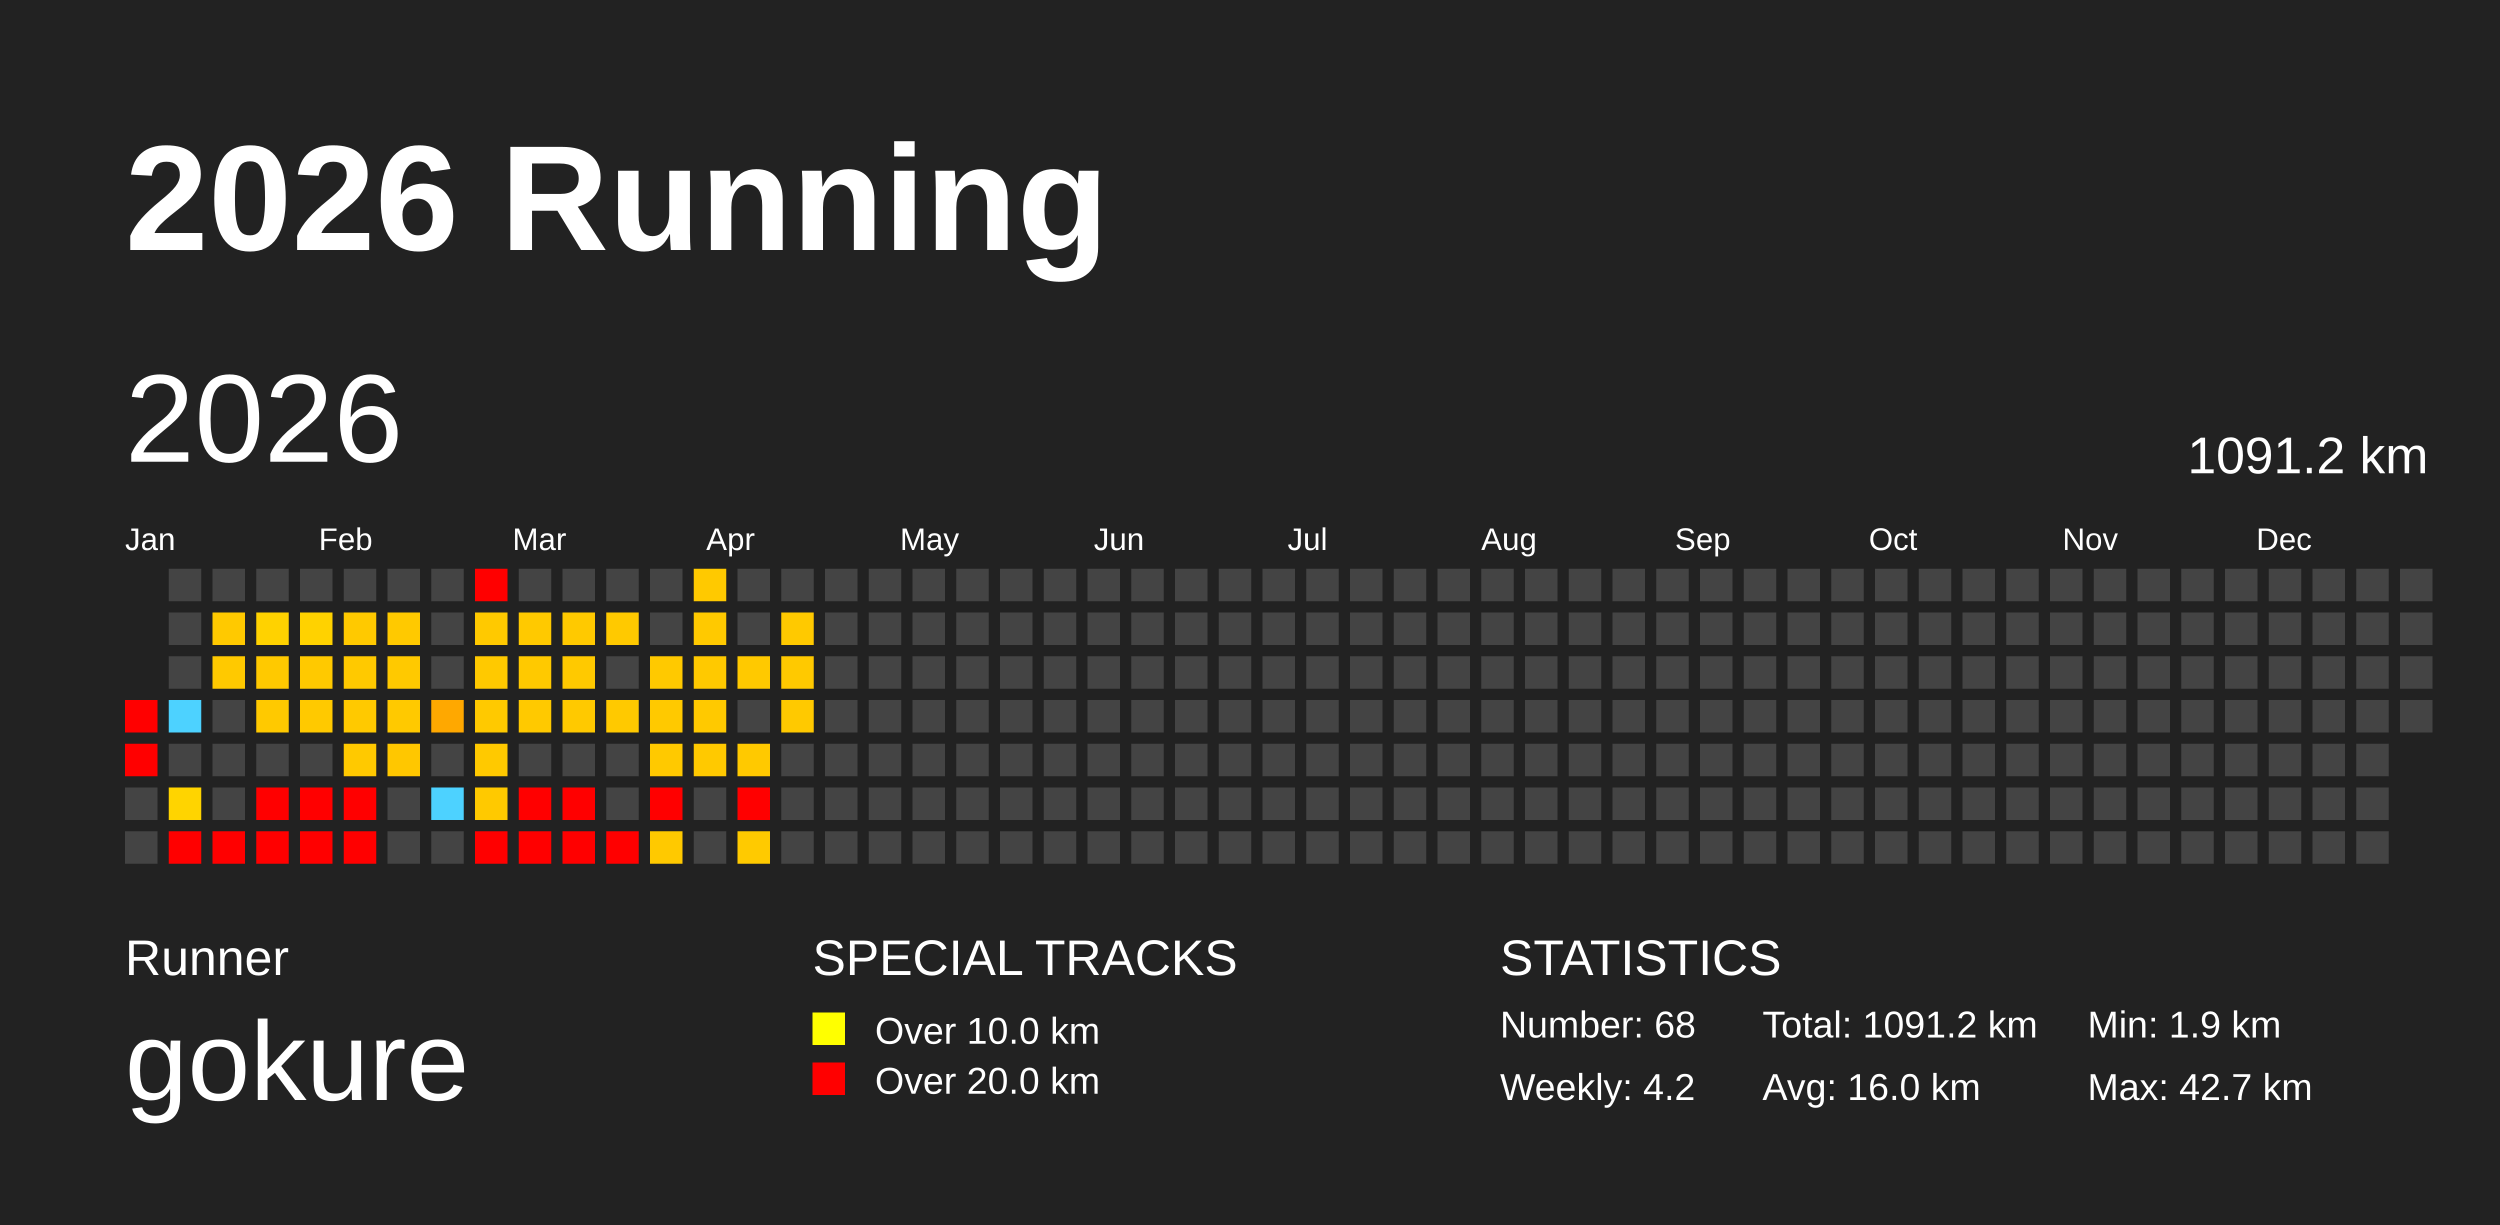
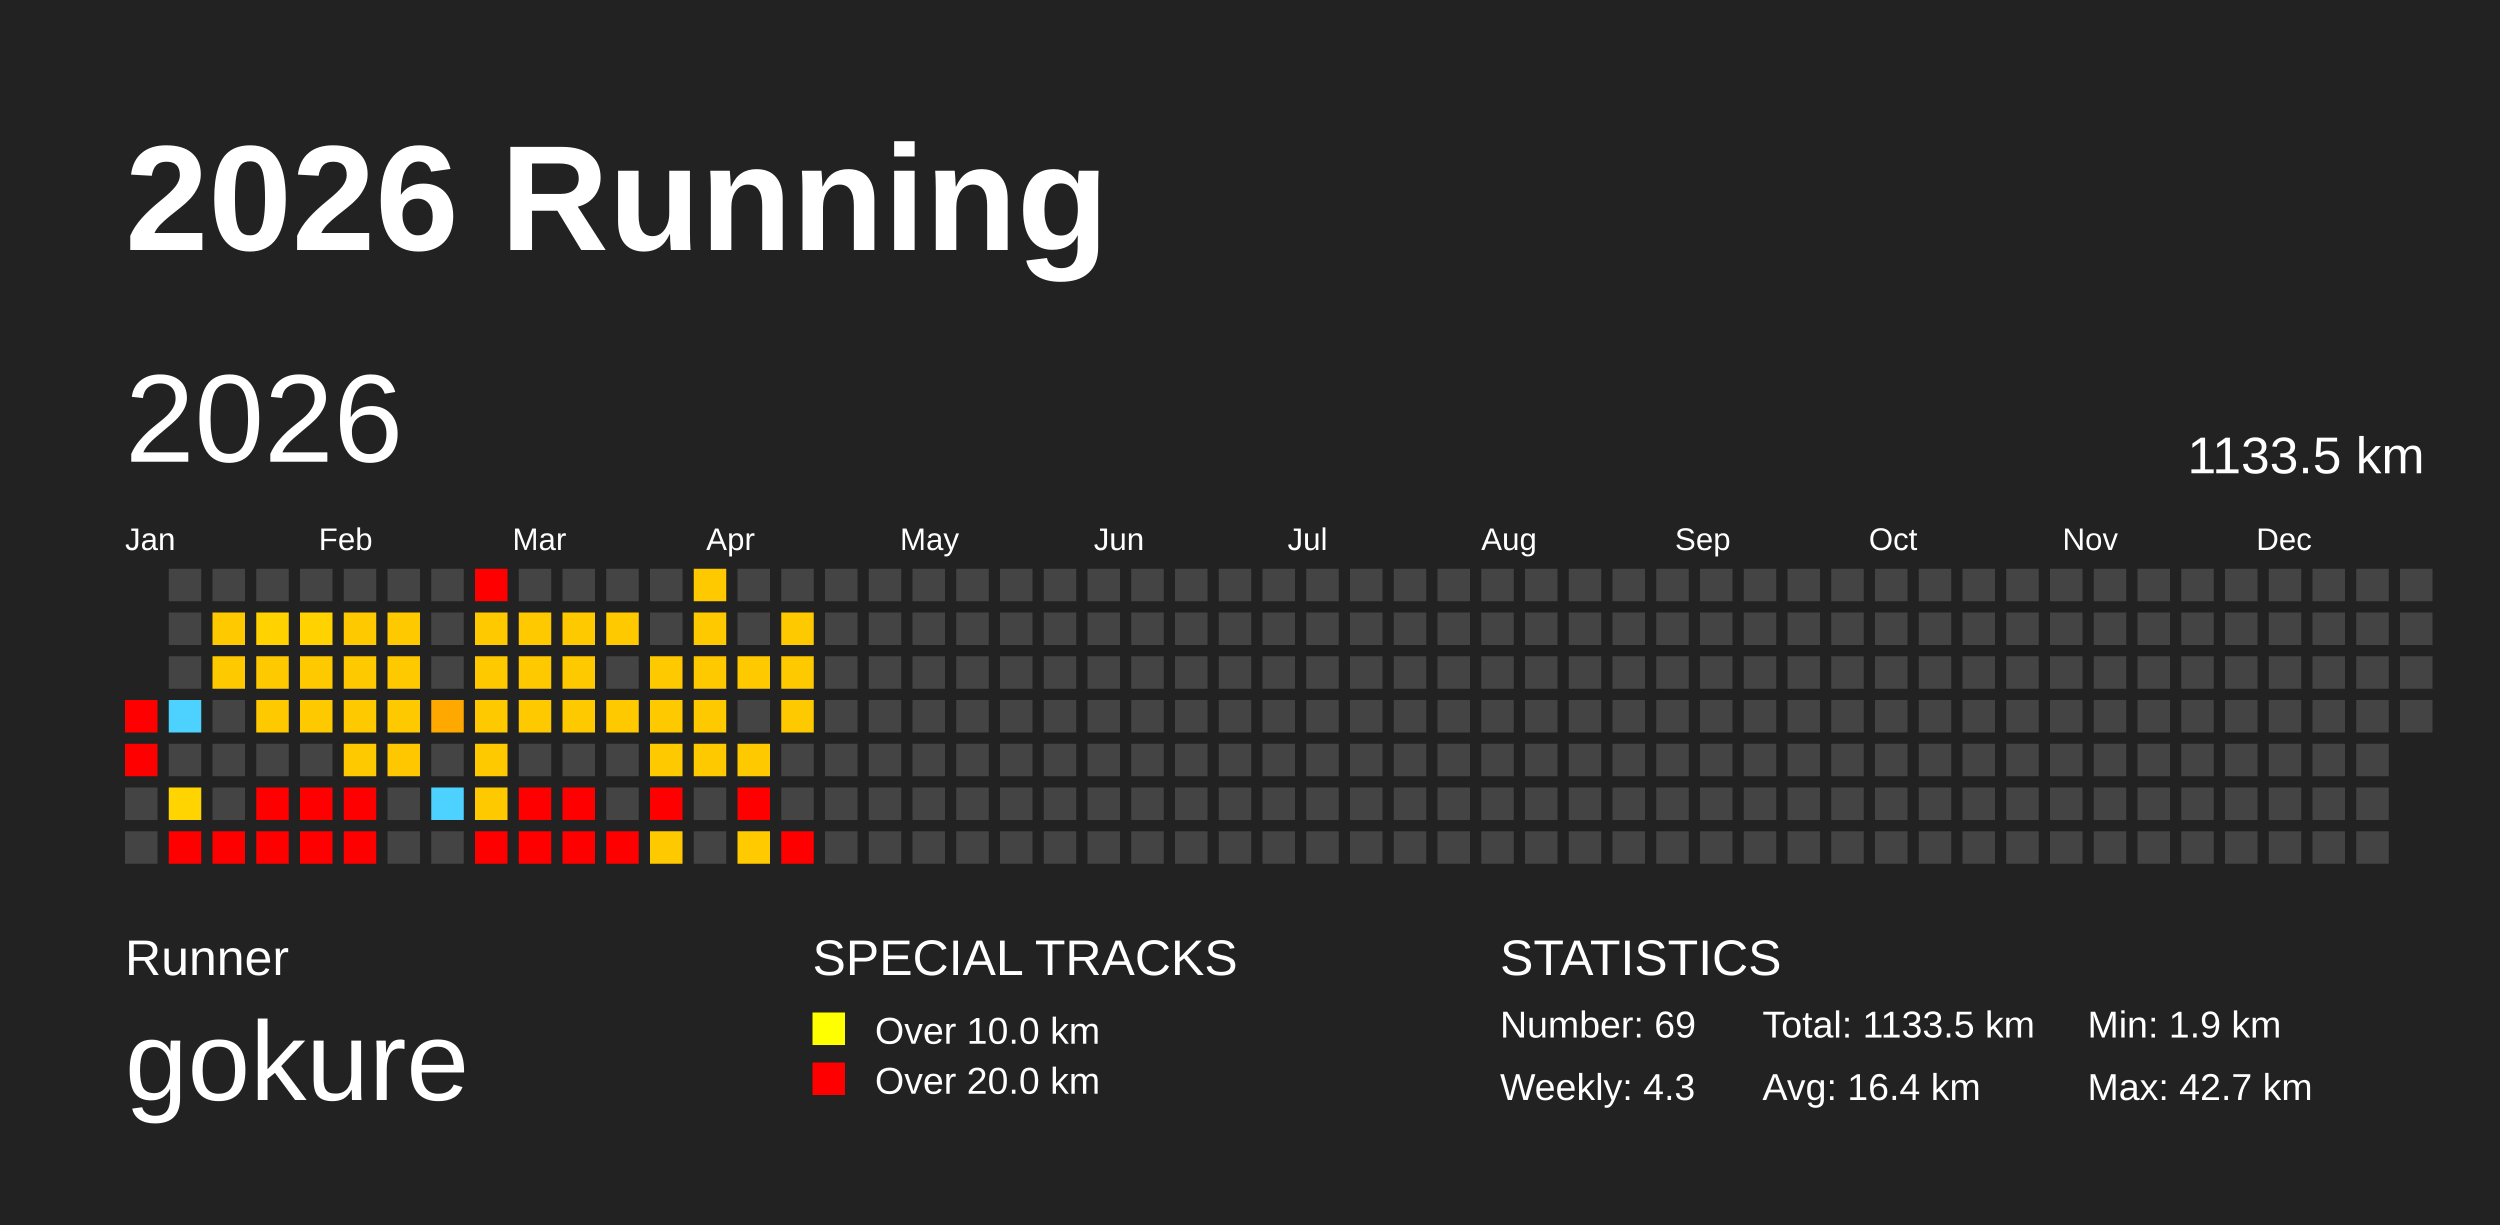
<svg xmlns="http://www.w3.org/2000/svg" baseProfile="full" height="98mm" version="1.1" viewBox="0,0,200,98" width="200mm">
  <defs />
  <rect fill="#222222" height="98" width="200" x="0" y="0" />
  <text fill="#FFFFFF" style="font-size:12px; font-family:Arial; font-weight:bold;" x="10" y="20">2026 Running</text>
  <text fill="#FFFFFF" style="font-size:4px; font-family:Arial" x="10" y="78">Runner</text>
  <text fill="#FFFFFF" style="font-size:9px; font-family:Arial" x="10" y="88">gokure</text>
  <text fill="#FFFFFF" style="font-size:4px; font-family:Arial" x="65" y="78">SPECIAL TRACKS</text>
  <rect fill="yellow" height="2.6" width="2.6" x="65" y="81" />
  <text fill="#FFFFFF" style="font-size:3px; font-family:Arial" x="70" y="83.5">Over 10.0 km</text>
  <rect fill="red" height="2.6" width="2.6" x="65" y="85" />
  <text fill="#FFFFFF" style="font-size:3px; font-family:Arial" x="70" y="87.5">Over 20.0 km</text>
  <text fill="#FFFFFF" style="font-size:4px; font-family:Arial" x="120" y="78">STATISTICS</text>
-   <text fill="#FFFFFF" style="font-size:3px; font-family:Arial" x="120" y="83">Number: 68</text>
-   <text fill="#FFFFFF" style="font-size:3px; font-family:Arial" x="120" y="88">Weekly: 4.2</text>
-   <text fill="#FFFFFF" style="font-size:3px; font-family:Arial" x="141" y="83">Total: 1091.2 km</text>
-   <text fill="#FFFFFF" style="font-size:3px; font-family:Arial" x="141" y="88">Avg: 16.0 km</text>
+   <text fill="#FFFFFF" style="font-size:3px; font-family:Arial" x="120" y="83">Number: 69</text>
+   <text fill="#FFFFFF" style="font-size:3px; font-family:Arial" x="120" y="88">Weekly: 4.3</text>
+   <text fill="#FFFFFF" style="font-size:3px; font-family:Arial" x="141" y="83">Total: 1133.5 km</text>
+   <text fill="#FFFFFF" style="font-size:3px; font-family:Arial" x="141" y="88">Avg: 16.4 km</text>
  <text fill="#FFFFFF" style="font-size:3px; font-family:Arial" x="167" y="83">Min: 1.9 km</text>
  <text fill="#FFFFFF" style="font-size:3px; font-family:Arial" x="167" y="88">Max: 42.7 km</text>
  <text dominant-baseline="hanging" fill="#FFFFFF" style="font-size:10.0px; font-family:Arial;" x="10" y="30">2026</text>
-   <text dominant-baseline="hanging" fill="#FFFFFF" style="font-size:4.125px; font-family:Arial;" x="175" y="35">1091.2 km</text>
+   <text dominant-baseline="hanging" fill="#FFFFFF" style="font-size:4.125px; font-family:Arial;" x="175" y="35">1133.5 km</text>
  <text fill="#FFFFFF" style="font-size:2.5px; font-family:Arial" x="10.0" y="44">Jan</text>
  <text fill="#FFFFFF" style="font-size:2.5px; font-family:Arial" x="25.5" y="44">Feb</text>
  <text fill="#FFFFFF" style="font-size:2.5px; font-family:Arial" x="41.0" y="44">Mar</text>
  <text fill="#FFFFFF" style="font-size:2.5px; font-family:Arial" x="56.5" y="44">Apr</text>
  <text fill="#FFFFFF" style="font-size:2.5px; font-family:Arial" x="72.0" y="44">May</text>
  <text fill="#FFFFFF" style="font-size:2.5px; font-family:Arial" x="87.5" y="44">Jun</text>
  <text fill="#FFFFFF" style="font-size:2.5px; font-family:Arial" x="103.0" y="44">Jul</text>
  <text fill="#FFFFFF" style="font-size:2.5px; font-family:Arial" x="118.5" y="44">Aug</text>
  <text fill="#FFFFFF" style="font-size:2.5px; font-family:Arial" x="134.0" y="44">Sep</text>
  <text fill="#FFFFFF" style="font-size:2.5px; font-family:Arial" x="149.5" y="44">Oct</text>
  <text fill="#FFFFFF" style="font-size:2.5px; font-family:Arial" x="165.0" y="44">Nov</text>
  <text fill="#FFFFFF" style="font-size:2.5px; font-family:Arial" x="180.5" y="44">Dec</text>
  <rect fill="red" height="2.6" width="2.6" x="10.0" y="56.0" />
  <rect fill="red" height="2.6" width="2.6" x="10.0" y="59.5" />
  <rect fill="#444444" height="2.6" width="2.6" x="10.0" y="63.0" />
  <rect fill="#444444" height="2.6" width="2.6" x="10.0" y="66.5" />
  <rect fill="#444444" height="2.6" width="2.6" x="13.5" y="45.5" />
  <rect fill="#444444" height="2.6" width="2.6" x="13.5" y="49.0" />
  <rect fill="#444444" height="2.6" width="2.6" x="13.5" y="52.5" />
  <rect fill="#4dd2ff" height="2.6" width="2.6" x="13.5" y="56.0" />
  <rect fill="#444444" height="2.6" width="2.6" x="13.5" y="59.5" />
  <rect fill="#ffd400" height="2.6" width="2.6" x="13.5" y="63.0" />
  <rect fill="red" height="2.6" width="2.6" x="13.5" y="66.5" />
  <rect fill="#444444" height="2.6" width="2.6" x="17.0" y="45.5" />
  <rect fill="#ffc900" height="2.6" width="2.6" x="17.0" y="49.0" />
  <rect fill="#ffc900" height="2.6" width="2.6" x="17.0" y="52.5" />
  <rect fill="#444444" height="2.6" width="2.6" x="17.0" y="56.0" />
  <rect fill="#444444" height="2.6" width="2.6" x="17.0" y="59.5" />
  <rect fill="#444444" height="2.6" width="2.6" x="17.0" y="63.0" />
  <rect fill="red" height="2.6" width="2.6" x="17.0" y="66.5" />
  <rect fill="#444444" height="2.6" width="2.6" x="20.5" y="45.5" />
  <rect fill="#ffd200" height="2.6" width="2.6" x="20.5" y="49.0" />
  <rect fill="#ffc900" height="2.6" width="2.6" x="20.5" y="52.5" />
  <rect fill="#ffc900" height="2.6" width="2.6" x="20.5" y="56.0" />
  <rect fill="#444444" height="2.6" width="2.6" x="20.5" y="59.5" />
  <rect fill="red" height="2.6" width="2.6" x="20.5" y="63.0" />
  <rect fill="red" height="2.6" width="2.6" x="20.5" y="66.5" />
  <rect fill="#444444" height="2.6" width="2.6" x="24.0" y="45.5" />
  <rect fill="#ffd200" height="2.6" width="2.6" x="24.0" y="49.0" />
  <rect fill="#ffc900" height="2.6" width="2.6" x="24.0" y="52.5" />
  <rect fill="#ffc900" height="2.6" width="2.6" x="24.0" y="56.0" />
  <rect fill="#444444" height="2.6" width="2.6" x="24.0" y="59.5" />
  <rect fill="red" height="2.6" width="2.6" x="24.0" y="63.0" />
  <rect fill="red" height="2.6" width="2.6" x="24.0" y="66.5" />
  <rect fill="#444444" height="2.6" width="2.6" x="27.5" y="45.5" />
  <rect fill="#ffc900" height="2.6" width="2.6" x="27.5" y="49.0" />
  <rect fill="#ffc900" height="2.6" width="2.6" x="27.5" y="52.5" />
  <rect fill="#ffc900" height="2.6" width="2.6" x="27.5" y="56.0" />
  <rect fill="#ffc900" height="2.6" width="2.6" x="27.5" y="59.5" />
  <rect fill="red" height="2.6" width="2.6" x="27.5" y="63.0" />
  <rect fill="red" height="2.6" width="2.6" x="27.5" y="66.5" />
  <rect fill="#444444" height="2.6" width="2.6" x="31.0" y="45.5" />
  <rect fill="#ffc900" height="2.6" width="2.6" x="31.0" y="49.0" />
  <rect fill="#ffc900" height="2.6" width="2.6" x="31.0" y="52.5" />
  <rect fill="#ffc900" height="2.6" width="2.6" x="31.0" y="56.0" />
  <rect fill="#ffc700" height="2.6" width="2.6" x="31.0" y="59.5" />
  <rect fill="#444444" height="2.6" width="2.6" x="31.0" y="63.0" />
  <rect fill="#444444" height="2.6" width="2.6" x="31.0" y="66.5" />
  <rect fill="#444444" height="2.6" width="2.6" x="34.5" y="45.5" />
  <rect fill="#444444" height="2.6" width="2.6" x="34.5" y="49.0" />
  <rect fill="#444444" height="2.6" width="2.6" x="34.5" y="52.5" />
  <rect fill="#ffa800" height="2.6" width="2.6" x="34.5" y="56.0" />
  <rect fill="#444444" height="2.6" width="2.6" x="34.5" y="59.5" />
  <rect fill="#4dd2ff" height="2.6" width="2.6" x="34.5" y="63.0" />
  <rect fill="#444444" height="2.6" width="2.6" x="34.5" y="66.5" />
  <rect fill="red" height="2.6" width="2.6" x="38.0" y="45.5" />
  <rect fill="#ffc900" height="2.6" width="2.6" x="38.0" y="49.0" />
  <rect fill="#ffc900" height="2.6" width="2.6" x="38.0" y="52.5" />
  <rect fill="#ffc900" height="2.6" width="2.6" x="38.0" y="56.0" />
  <rect fill="#ffc900" height="2.6" width="2.6" x="38.0" y="59.5" />
  <rect fill="#ffc900" height="2.6" width="2.6" x="38.0" y="63.0" />
  <rect fill="red" height="2.6" width="2.6" x="38.0" y="66.5" />
  <rect fill="#444444" height="2.6" width="2.6" x="41.5" y="45.5" />
  <rect fill="#ffc900" height="2.6" width="2.6" x="41.5" y="49.0" />
  <rect fill="#ffc900" height="2.6" width="2.6" x="41.5" y="52.5" />
  <rect fill="#ffc900" height="2.6" width="2.6" x="41.5" y="56.0" />
  <rect fill="#444444" height="2.6" width="2.6" x="41.5" y="59.5" />
  <rect fill="red" height="2.6" width="2.6" x="41.5" y="63.0" />
  <rect fill="red" height="2.6" width="2.6" x="41.5" y="66.5" />
  <rect fill="#444444" height="2.6" width="2.6" x="45.0" y="45.5" />
  <rect fill="#ffc900" height="2.6" width="2.6" x="45.0" y="49.0" />
  <rect fill="#ffc900" height="2.6" width="2.6" x="45.0" y="52.5" />
  <rect fill="#ffc900" height="2.6" width="2.6" x="45.0" y="56.0" />
  <rect fill="#444444" height="2.6" width="2.6" x="45.0" y="59.5" />
  <rect fill="red" height="2.6" width="2.6" x="45.0" y="63.0" />
  <rect fill="red" height="2.6" width="2.6" x="45.0" y="66.5" />
  <rect fill="#444444" height="2.6" width="2.6" x="48.5" y="45.5" />
  <rect fill="#ffc900" height="2.6" width="2.6" x="48.5" y="49.0" />
  <rect fill="#444444" height="2.6" width="2.6" x="48.5" y="52.5" />
  <rect fill="#ffc900" height="2.6" width="2.6" x="48.5" y="56.0" />
  <rect fill="#444444" height="2.6" width="2.6" x="48.5" y="59.5" />
  <rect fill="#444444" height="2.6" width="2.6" x="48.5" y="63.0" />
  <rect fill="red" height="2.6" width="2.6" x="48.5" y="66.5" />
  <rect fill="#444444" height="2.6" width="2.6" x="52.0" y="45.5" />
  <rect fill="#444444" height="2.6" width="2.6" x="52.0" y="49.0" />
  <rect fill="#ffc900" height="2.6" width="2.6" x="52.0" y="52.5" />
  <rect fill="#ffc900" height="2.6" width="2.6" x="52.0" y="56.0" />
  <rect fill="#ffc900" height="2.6" width="2.6" x="52.0" y="59.5" />
  <rect fill="red" height="2.6" width="2.6" x="52.0" y="63.0" />
  <rect fill="#ffc900" height="2.6" width="2.6" x="52.0" y="66.5" />
  <rect fill="#ffc900" height="2.6" width="2.6" x="55.5" y="45.5" />
  <rect fill="#ffc900" height="2.6" width="2.6" x="55.5" y="49.0" />
  <rect fill="#ffc900" height="2.6" width="2.6" x="55.5" y="52.5" />
  <rect fill="#ffc900" height="2.6" width="2.6" x="55.5" y="56.0" />
  <rect fill="#ffc900" height="2.6" width="2.6" x="55.5" y="59.5" />
  <rect fill="#444444" height="2.6" width="2.6" x="55.5" y="63.0" />
  <rect fill="#444444" height="2.6" width="2.6" x="55.5" y="66.5" />
  <rect fill="#444444" height="2.6" width="2.6" x="59.0" y="45.5" />
  <rect fill="#444444" height="2.6" width="2.6" x="59.0" y="49.0" />
  <rect fill="#ffc900" height="2.6" width="2.6" x="59.0" y="52.5" />
  <rect fill="#444444" height="2.6" width="2.6" x="59.0" y="56.0" />
  <rect fill="#ffc900" height="2.6" width="2.6" x="59.0" y="59.5" />
  <rect fill="red" height="2.6" width="2.6" x="59.0" y="63.0" />
  <rect fill="#ffca00" height="2.6" width="2.6" x="59.0" y="66.5" />
  <rect fill="#444444" height="2.6" width="2.6" x="62.5" y="45.5" />
  <rect fill="#ffc900" height="2.6" width="2.6" x="62.5" y="49.0" />
  <rect fill="#ffc900" height="2.6" width="2.6" x="62.5" y="52.5" />
  <rect fill="#ffc900" height="2.6" width="2.6" x="62.5" y="56.0" />
  <rect fill="#444444" height="2.6" width="2.6" x="62.5" y="59.5" />
  <rect fill="#444444" height="2.6" width="2.6" x="62.5" y="63.0" />
-   <rect fill="#444444" height="2.6" width="2.6" x="62.5" y="66.5" />
+   <rect fill="red" height="2.6" width="2.6" x="62.5" y="66.5" />
  <rect fill="#444444" height="2.6" width="2.6" x="66.0" y="45.5" />
  <rect fill="#444444" height="2.6" width="2.6" x="66.0" y="49.0" />
  <rect fill="#444444" height="2.6" width="2.6" x="66.0" y="52.5" />
  <rect fill="#444444" height="2.6" width="2.6" x="66.0" y="56.0" />
  <rect fill="#444444" height="2.6" width="2.6" x="66.0" y="59.5" />
  <rect fill="#444444" height="2.6" width="2.6" x="66.0" y="63.0" />
  <rect fill="#444444" height="2.6" width="2.6" x="66.0" y="66.5" />
  <rect fill="#444444" height="2.6" width="2.6" x="69.5" y="45.5" />
  <rect fill="#444444" height="2.6" width="2.6" x="69.5" y="49.0" />
  <rect fill="#444444" height="2.6" width="2.6" x="69.5" y="52.5" />
  <rect fill="#444444" height="2.6" width="2.6" x="69.5" y="56.0" />
  <rect fill="#444444" height="2.6" width="2.6" x="69.5" y="59.5" />
  <rect fill="#444444" height="2.6" width="2.6" x="69.5" y="63.0" />
  <rect fill="#444444" height="2.6" width="2.6" x="69.5" y="66.5" />
  <rect fill="#444444" height="2.6" width="2.6" x="73.0" y="45.5" />
  <rect fill="#444444" height="2.6" width="2.6" x="73.0" y="49.0" />
  <rect fill="#444444" height="2.6" width="2.6" x="73.0" y="52.5" />
  <rect fill="#444444" height="2.6" width="2.6" x="73.0" y="56.0" />
  <rect fill="#444444" height="2.6" width="2.6" x="73.0" y="59.5" />
  <rect fill="#444444" height="2.6" width="2.6" x="73.0" y="63.0" />
  <rect fill="#444444" height="2.6" width="2.6" x="73.0" y="66.5" />
  <rect fill="#444444" height="2.6" width="2.6" x="76.5" y="45.5" />
  <rect fill="#444444" height="2.6" width="2.6" x="76.5" y="49.0" />
  <rect fill="#444444" height="2.6" width="2.6" x="76.5" y="52.5" />
  <rect fill="#444444" height="2.6" width="2.6" x="76.5" y="56.0" />
  <rect fill="#444444" height="2.6" width="2.6" x="76.5" y="59.5" />
  <rect fill="#444444" height="2.6" width="2.6" x="76.5" y="63.0" />
  <rect fill="#444444" height="2.6" width="2.6" x="76.5" y="66.5" />
  <rect fill="#444444" height="2.6" width="2.6" x="80.0" y="45.5" />
  <rect fill="#444444" height="2.6" width="2.6" x="80.0" y="49.0" />
  <rect fill="#444444" height="2.6" width="2.6" x="80.0" y="52.5" />
  <rect fill="#444444" height="2.6" width="2.6" x="80.0" y="56.0" />
  <rect fill="#444444" height="2.6" width="2.6" x="80.0" y="59.5" />
  <rect fill="#444444" height="2.6" width="2.6" x="80.0" y="63.0" />
  <rect fill="#444444" height="2.6" width="2.6" x="80.0" y="66.5" />
  <rect fill="#444444" height="2.6" width="2.6" x="83.5" y="45.5" />
  <rect fill="#444444" height="2.6" width="2.6" x="83.5" y="49.0" />
  <rect fill="#444444" height="2.6" width="2.6" x="83.5" y="52.5" />
  <rect fill="#444444" height="2.6" width="2.6" x="83.5" y="56.0" />
  <rect fill="#444444" height="2.6" width="2.6" x="83.5" y="59.5" />
  <rect fill="#444444" height="2.6" width="2.6" x="83.5" y="63.0" />
  <rect fill="#444444" height="2.6" width="2.6" x="83.5" y="66.5" />
  <rect fill="#444444" height="2.6" width="2.6" x="87.0" y="45.5" />
  <rect fill="#444444" height="2.6" width="2.6" x="87.0" y="49.0" />
  <rect fill="#444444" height="2.6" width="2.6" x="87.0" y="52.5" />
  <rect fill="#444444" height="2.6" width="2.6" x="87.0" y="56.0" />
  <rect fill="#444444" height="2.6" width="2.6" x="87.0" y="59.5" />
  <rect fill="#444444" height="2.6" width="2.6" x="87.0" y="63.0" />
  <rect fill="#444444" height="2.6" width="2.6" x="87.0" y="66.5" />
  <rect fill="#444444" height="2.6" width="2.6" x="90.5" y="45.5" />
  <rect fill="#444444" height="2.6" width="2.6" x="90.5" y="49.0" />
  <rect fill="#444444" height="2.6" width="2.6" x="90.5" y="52.5" />
  <rect fill="#444444" height="2.6" width="2.6" x="90.5" y="56.0" />
  <rect fill="#444444" height="2.6" width="2.6" x="90.5" y="59.5" />
  <rect fill="#444444" height="2.6" width="2.6" x="90.5" y="63.0" />
  <rect fill="#444444" height="2.6" width="2.6" x="90.5" y="66.5" />
  <rect fill="#444444" height="2.6" width="2.6" x="94.0" y="45.5" />
  <rect fill="#444444" height="2.6" width="2.6" x="94.0" y="49.0" />
  <rect fill="#444444" height="2.6" width="2.6" x="94.0" y="52.5" />
  <rect fill="#444444" height="2.6" width="2.6" x="94.0" y="56.0" />
  <rect fill="#444444" height="2.6" width="2.6" x="94.0" y="59.5" />
  <rect fill="#444444" height="2.6" width="2.6" x="94.0" y="63.0" />
  <rect fill="#444444" height="2.6" width="2.6" x="94.0" y="66.5" />
  <rect fill="#444444" height="2.6" width="2.6" x="97.5" y="45.5" />
  <rect fill="#444444" height="2.6" width="2.6" x="97.5" y="49.0" />
  <rect fill="#444444" height="2.6" width="2.6" x="97.5" y="52.5" />
  <rect fill="#444444" height="2.6" width="2.6" x="97.5" y="56.0" />
  <rect fill="#444444" height="2.6" width="2.6" x="97.5" y="59.5" />
  <rect fill="#444444" height="2.6" width="2.6" x="97.5" y="63.0" />
  <rect fill="#444444" height="2.6" width="2.6" x="97.5" y="66.5" />
  <rect fill="#444444" height="2.6" width="2.6" x="101.0" y="45.5" />
  <rect fill="#444444" height="2.6" width="2.6" x="101.0" y="49.0" />
  <rect fill="#444444" height="2.6" width="2.6" x="101.0" y="52.5" />
  <rect fill="#444444" height="2.6" width="2.6" x="101.0" y="56.0" />
  <rect fill="#444444" height="2.6" width="2.6" x="101.0" y="59.5" />
  <rect fill="#444444" height="2.6" width="2.6" x="101.0" y="63.0" />
  <rect fill="#444444" height="2.6" width="2.6" x="101.0" y="66.5" />
  <rect fill="#444444" height="2.6" width="2.6" x="104.5" y="45.5" />
  <rect fill="#444444" height="2.6" width="2.6" x="104.5" y="49.0" />
  <rect fill="#444444" height="2.6" width="2.6" x="104.5" y="52.5" />
  <rect fill="#444444" height="2.6" width="2.6" x="104.5" y="56.0" />
  <rect fill="#444444" height="2.6" width="2.6" x="104.5" y="59.5" />
  <rect fill="#444444" height="2.6" width="2.6" x="104.5" y="63.0" />
  <rect fill="#444444" height="2.6" width="2.6" x="104.5" y="66.5" />
  <rect fill="#444444" height="2.6" width="2.6" x="108.0" y="45.5" />
  <rect fill="#444444" height="2.6" width="2.6" x="108.0" y="49.0" />
  <rect fill="#444444" height="2.6" width="2.6" x="108.0" y="52.5" />
  <rect fill="#444444" height="2.6" width="2.6" x="108.0" y="56.0" />
  <rect fill="#444444" height="2.6" width="2.6" x="108.0" y="59.5" />
  <rect fill="#444444" height="2.6" width="2.6" x="108.0" y="63.0" />
  <rect fill="#444444" height="2.6" width="2.6" x="108.0" y="66.5" />
  <rect fill="#444444" height="2.6" width="2.6" x="111.5" y="45.5" />
  <rect fill="#444444" height="2.6" width="2.6" x="111.5" y="49.0" />
  <rect fill="#444444" height="2.6" width="2.6" x="111.5" y="52.5" />
  <rect fill="#444444" height="2.6" width="2.6" x="111.5" y="56.0" />
  <rect fill="#444444" height="2.6" width="2.6" x="111.5" y="59.5" />
  <rect fill="#444444" height="2.6" width="2.6" x="111.5" y="63.0" />
  <rect fill="#444444" height="2.6" width="2.6" x="111.5" y="66.5" />
  <rect fill="#444444" height="2.6" width="2.6" x="115.0" y="45.5" />
  <rect fill="#444444" height="2.6" width="2.6" x="115.0" y="49.0" />
  <rect fill="#444444" height="2.6" width="2.6" x="115.0" y="52.5" />
  <rect fill="#444444" height="2.6" width="2.6" x="115.0" y="56.0" />
  <rect fill="#444444" height="2.6" width="2.6" x="115.0" y="59.5" />
  <rect fill="#444444" height="2.6" width="2.6" x="115.0" y="63.0" />
  <rect fill="#444444" height="2.6" width="2.6" x="115.0" y="66.5" />
  <rect fill="#444444" height="2.6" width="2.6" x="118.5" y="45.5" />
  <rect fill="#444444" height="2.6" width="2.6" x="118.5" y="49.0" />
  <rect fill="#444444" height="2.6" width="2.6" x="118.5" y="52.5" />
  <rect fill="#444444" height="2.6" width="2.6" x="118.5" y="56.0" />
  <rect fill="#444444" height="2.6" width="2.6" x="118.5" y="59.5" />
  <rect fill="#444444" height="2.6" width="2.6" x="118.5" y="63.0" />
  <rect fill="#444444" height="2.6" width="2.6" x="118.5" y="66.5" />
  <rect fill="#444444" height="2.6" width="2.6" x="122.0" y="45.5" />
  <rect fill="#444444" height="2.6" width="2.6" x="122.0" y="49.0" />
  <rect fill="#444444" height="2.6" width="2.6" x="122.0" y="52.5" />
  <rect fill="#444444" height="2.6" width="2.6" x="122.0" y="56.0" />
  <rect fill="#444444" height="2.6" width="2.6" x="122.0" y="59.5" />
  <rect fill="#444444" height="2.6" width="2.6" x="122.0" y="63.0" />
  <rect fill="#444444" height="2.6" width="2.6" x="122.0" y="66.5" />
  <rect fill="#444444" height="2.6" width="2.6" x="125.5" y="45.5" />
  <rect fill="#444444" height="2.6" width="2.6" x="125.5" y="49.0" />
  <rect fill="#444444" height="2.6" width="2.6" x="125.5" y="52.5" />
  <rect fill="#444444" height="2.6" width="2.6" x="125.5" y="56.0" />
  <rect fill="#444444" height="2.6" width="2.6" x="125.5" y="59.5" />
  <rect fill="#444444" height="2.6" width="2.6" x="125.5" y="63.0" />
  <rect fill="#444444" height="2.6" width="2.6" x="125.5" y="66.5" />
  <rect fill="#444444" height="2.6" width="2.6" x="129.0" y="45.5" />
  <rect fill="#444444" height="2.6" width="2.6" x="129.0" y="49.0" />
  <rect fill="#444444" height="2.6" width="2.6" x="129.0" y="52.5" />
  <rect fill="#444444" height="2.6" width="2.6" x="129.0" y="56.0" />
  <rect fill="#444444" height="2.6" width="2.6" x="129.0" y="59.5" />
  <rect fill="#444444" height="2.6" width="2.6" x="129.0" y="63.0" />
  <rect fill="#444444" height="2.6" width="2.6" x="129.0" y="66.5" />
  <rect fill="#444444" height="2.6" width="2.6" x="132.5" y="45.5" />
  <rect fill="#444444" height="2.6" width="2.6" x="132.5" y="49.0" />
  <rect fill="#444444" height="2.6" width="2.6" x="132.5" y="52.5" />
  <rect fill="#444444" height="2.6" width="2.6" x="132.5" y="56.0" />
  <rect fill="#444444" height="2.6" width="2.6" x="132.5" y="59.5" />
  <rect fill="#444444" height="2.6" width="2.6" x="132.5" y="63.0" />
  <rect fill="#444444" height="2.6" width="2.6" x="132.5" y="66.5" />
  <rect fill="#444444" height="2.6" width="2.6" x="136.0" y="45.5" />
  <rect fill="#444444" height="2.6" width="2.6" x="136.0" y="49.0" />
  <rect fill="#444444" height="2.6" width="2.6" x="136.0" y="52.5" />
  <rect fill="#444444" height="2.6" width="2.6" x="136.0" y="56.0" />
  <rect fill="#444444" height="2.6" width="2.6" x="136.0" y="59.5" />
  <rect fill="#444444" height="2.6" width="2.6" x="136.0" y="63.0" />
  <rect fill="#444444" height="2.6" width="2.6" x="136.0" y="66.5" />
  <rect fill="#444444" height="2.6" width="2.6" x="139.5" y="45.5" />
  <rect fill="#444444" height="2.6" width="2.6" x="139.5" y="49.0" />
  <rect fill="#444444" height="2.6" width="2.6" x="139.5" y="52.5" />
  <rect fill="#444444" height="2.6" width="2.6" x="139.5" y="56.0" />
  <rect fill="#444444" height="2.6" width="2.6" x="139.5" y="59.5" />
  <rect fill="#444444" height="2.6" width="2.6" x="139.5" y="63.0" />
  <rect fill="#444444" height="2.6" width="2.6" x="139.5" y="66.5" />
  <rect fill="#444444" height="2.6" width="2.6" x="143.0" y="45.5" />
  <rect fill="#444444" height="2.6" width="2.6" x="143.0" y="49.0" />
  <rect fill="#444444" height="2.6" width="2.6" x="143.0" y="52.5" />
  <rect fill="#444444" height="2.6" width="2.6" x="143.0" y="56.0" />
  <rect fill="#444444" height="2.6" width="2.6" x="143.0" y="59.5" />
  <rect fill="#444444" height="2.6" width="2.6" x="143.0" y="63.0" />
  <rect fill="#444444" height="2.6" width="2.6" x="143.0" y="66.5" />
  <rect fill="#444444" height="2.6" width="2.6" x="146.5" y="45.5" />
  <rect fill="#444444" height="2.6" width="2.6" x="146.5" y="49.0" />
  <rect fill="#444444" height="2.6" width="2.6" x="146.5" y="52.5" />
  <rect fill="#444444" height="2.6" width="2.6" x="146.5" y="56.0" />
  <rect fill="#444444" height="2.6" width="2.6" x="146.5" y="59.5" />
  <rect fill="#444444" height="2.6" width="2.6" x="146.5" y="63.0" />
  <rect fill="#444444" height="2.6" width="2.6" x="146.5" y="66.5" />
  <rect fill="#444444" height="2.6" width="2.6" x="150.0" y="45.5" />
  <rect fill="#444444" height="2.6" width="2.6" x="150.0" y="49.0" />
  <rect fill="#444444" height="2.6" width="2.6" x="150.0" y="52.5" />
  <rect fill="#444444" height="2.6" width="2.6" x="150.0" y="56.0" />
  <rect fill="#444444" height="2.6" width="2.6" x="150.0" y="59.5" />
  <rect fill="#444444" height="2.6" width="2.6" x="150.0" y="63.0" />
  <rect fill="#444444" height="2.6" width="2.6" x="150.0" y="66.5" />
  <rect fill="#444444" height="2.6" width="2.6" x="153.5" y="45.5" />
  <rect fill="#444444" height="2.6" width="2.6" x="153.5" y="49.0" />
  <rect fill="#444444" height="2.6" width="2.6" x="153.5" y="52.5" />
  <rect fill="#444444" height="2.6" width="2.6" x="153.5" y="56.0" />
  <rect fill="#444444" height="2.6" width="2.6" x="153.5" y="59.5" />
  <rect fill="#444444" height="2.6" width="2.6" x="153.5" y="63.0" />
  <rect fill="#444444" height="2.6" width="2.6" x="153.5" y="66.5" />
  <rect fill="#444444" height="2.6" width="2.6" x="157.0" y="45.5" />
  <rect fill="#444444" height="2.6" width="2.6" x="157.0" y="49.0" />
  <rect fill="#444444" height="2.6" width="2.6" x="157.0" y="52.5" />
  <rect fill="#444444" height="2.6" width="2.6" x="157.0" y="56.0" />
  <rect fill="#444444" height="2.6" width="2.6" x="157.0" y="59.5" />
  <rect fill="#444444" height="2.6" width="2.6" x="157.0" y="63.0" />
  <rect fill="#444444" height="2.6" width="2.6" x="157.0" y="66.5" />
  <rect fill="#444444" height="2.6" width="2.6" x="160.5" y="45.5" />
  <rect fill="#444444" height="2.6" width="2.6" x="160.5" y="49.0" />
  <rect fill="#444444" height="2.6" width="2.6" x="160.5" y="52.5" />
  <rect fill="#444444" height="2.6" width="2.6" x="160.5" y="56.0" />
  <rect fill="#444444" height="2.6" width="2.6" x="160.5" y="59.5" />
  <rect fill="#444444" height="2.6" width="2.6" x="160.5" y="63.0" />
  <rect fill="#444444" height="2.6" width="2.6" x="160.5" y="66.5" />
  <rect fill="#444444" height="2.6" width="2.6" x="164.0" y="45.5" />
  <rect fill="#444444" height="2.6" width="2.6" x="164.0" y="49.0" />
  <rect fill="#444444" height="2.6" width="2.6" x="164.0" y="52.5" />
  <rect fill="#444444" height="2.6" width="2.6" x="164.0" y="56.0" />
  <rect fill="#444444" height="2.6" width="2.6" x="164.0" y="59.5" />
  <rect fill="#444444" height="2.6" width="2.6" x="164.0" y="63.0" />
  <rect fill="#444444" height="2.6" width="2.6" x="164.0" y="66.5" />
  <rect fill="#444444" height="2.6" width="2.6" x="167.5" y="45.5" />
  <rect fill="#444444" height="2.6" width="2.6" x="167.5" y="49.0" />
  <rect fill="#444444" height="2.6" width="2.6" x="167.5" y="52.5" />
  <rect fill="#444444" height="2.6" width="2.6" x="167.5" y="56.0" />
  <rect fill="#444444" height="2.6" width="2.6" x="167.5" y="59.5" />
  <rect fill="#444444" height="2.6" width="2.6" x="167.5" y="63.0" />
  <rect fill="#444444" height="2.6" width="2.6" x="167.5" y="66.5" />
  <rect fill="#444444" height="2.6" width="2.6" x="171.0" y="45.5" />
  <rect fill="#444444" height="2.6" width="2.6" x="171.0" y="49.0" />
  <rect fill="#444444" height="2.6" width="2.6" x="171.0" y="52.5" />
  <rect fill="#444444" height="2.6" width="2.6" x="171.0" y="56.0" />
  <rect fill="#444444" height="2.6" width="2.6" x="171.0" y="59.5" />
  <rect fill="#444444" height="2.6" width="2.6" x="171.0" y="63.0" />
  <rect fill="#444444" height="2.6" width="2.6" x="171.0" y="66.5" />
  <rect fill="#444444" height="2.6" width="2.6" x="174.5" y="45.5" />
  <rect fill="#444444" height="2.6" width="2.6" x="174.5" y="49.0" />
  <rect fill="#444444" height="2.6" width="2.6" x="174.5" y="52.5" />
  <rect fill="#444444" height="2.6" width="2.6" x="174.5" y="56.0" />
  <rect fill="#444444" height="2.6" width="2.6" x="174.5" y="59.5" />
  <rect fill="#444444" height="2.6" width="2.6" x="174.5" y="63.0" />
  <rect fill="#444444" height="2.6" width="2.6" x="174.5" y="66.5" />
  <rect fill="#444444" height="2.6" width="2.6" x="178.0" y="45.5" />
  <rect fill="#444444" height="2.6" width="2.6" x="178.0" y="49.0" />
  <rect fill="#444444" height="2.6" width="2.6" x="178.0" y="52.5" />
  <rect fill="#444444" height="2.6" width="2.6" x="178.0" y="56.0" />
  <rect fill="#444444" height="2.6" width="2.6" x="178.0" y="59.5" />
  <rect fill="#444444" height="2.6" width="2.6" x="178.0" y="63.0" />
  <rect fill="#444444" height="2.6" width="2.6" x="178.0" y="66.5" />
  <rect fill="#444444" height="2.6" width="2.6" x="181.5" y="45.5" />
  <rect fill="#444444" height="2.6" width="2.6" x="181.5" y="49.0" />
  <rect fill="#444444" height="2.6" width="2.6" x="181.5" y="52.5" />
  <rect fill="#444444" height="2.6" width="2.6" x="181.5" y="56.0" />
  <rect fill="#444444" height="2.6" width="2.6" x="181.5" y="59.5" />
  <rect fill="#444444" height="2.6" width="2.6" x="181.5" y="63.0" />
  <rect fill="#444444" height="2.6" width="2.6" x="181.5" y="66.5" />
  <rect fill="#444444" height="2.6" width="2.6" x="185.0" y="45.5" />
  <rect fill="#444444" height="2.6" width="2.6" x="185.0" y="49.0" />
  <rect fill="#444444" height="2.6" width="2.6" x="185.0" y="52.5" />
  <rect fill="#444444" height="2.6" width="2.6" x="185.0" y="56.0" />
  <rect fill="#444444" height="2.6" width="2.6" x="185.0" y="59.5" />
  <rect fill="#444444" height="2.6" width="2.6" x="185.0" y="63.0" />
  <rect fill="#444444" height="2.6" width="2.6" x="185.0" y="66.5" />
  <rect fill="#444444" height="2.6" width="2.6" x="188.5" y="45.5" />
  <rect fill="#444444" height="2.6" width="2.6" x="188.5" y="49.0" />
  <rect fill="#444444" height="2.6" width="2.6" x="188.5" y="52.5" />
  <rect fill="#444444" height="2.6" width="2.6" x="188.5" y="56.0" />
  <rect fill="#444444" height="2.6" width="2.6" x="188.5" y="59.5" />
  <rect fill="#444444" height="2.6" width="2.6" x="188.5" y="63.0" />
  <rect fill="#444444" height="2.6" width="2.6" x="188.5" y="66.5" />
  <rect fill="#444444" height="2.6" width="2.6" x="192.0" y="45.5" />
  <rect fill="#444444" height="2.6" width="2.6" x="192.0" y="49.0" />
  <rect fill="#444444" height="2.6" width="2.6" x="192.0" y="52.5" />
  <rect fill="#444444" height="2.6" width="2.6" x="192.0" y="56.0" />
</svg>
